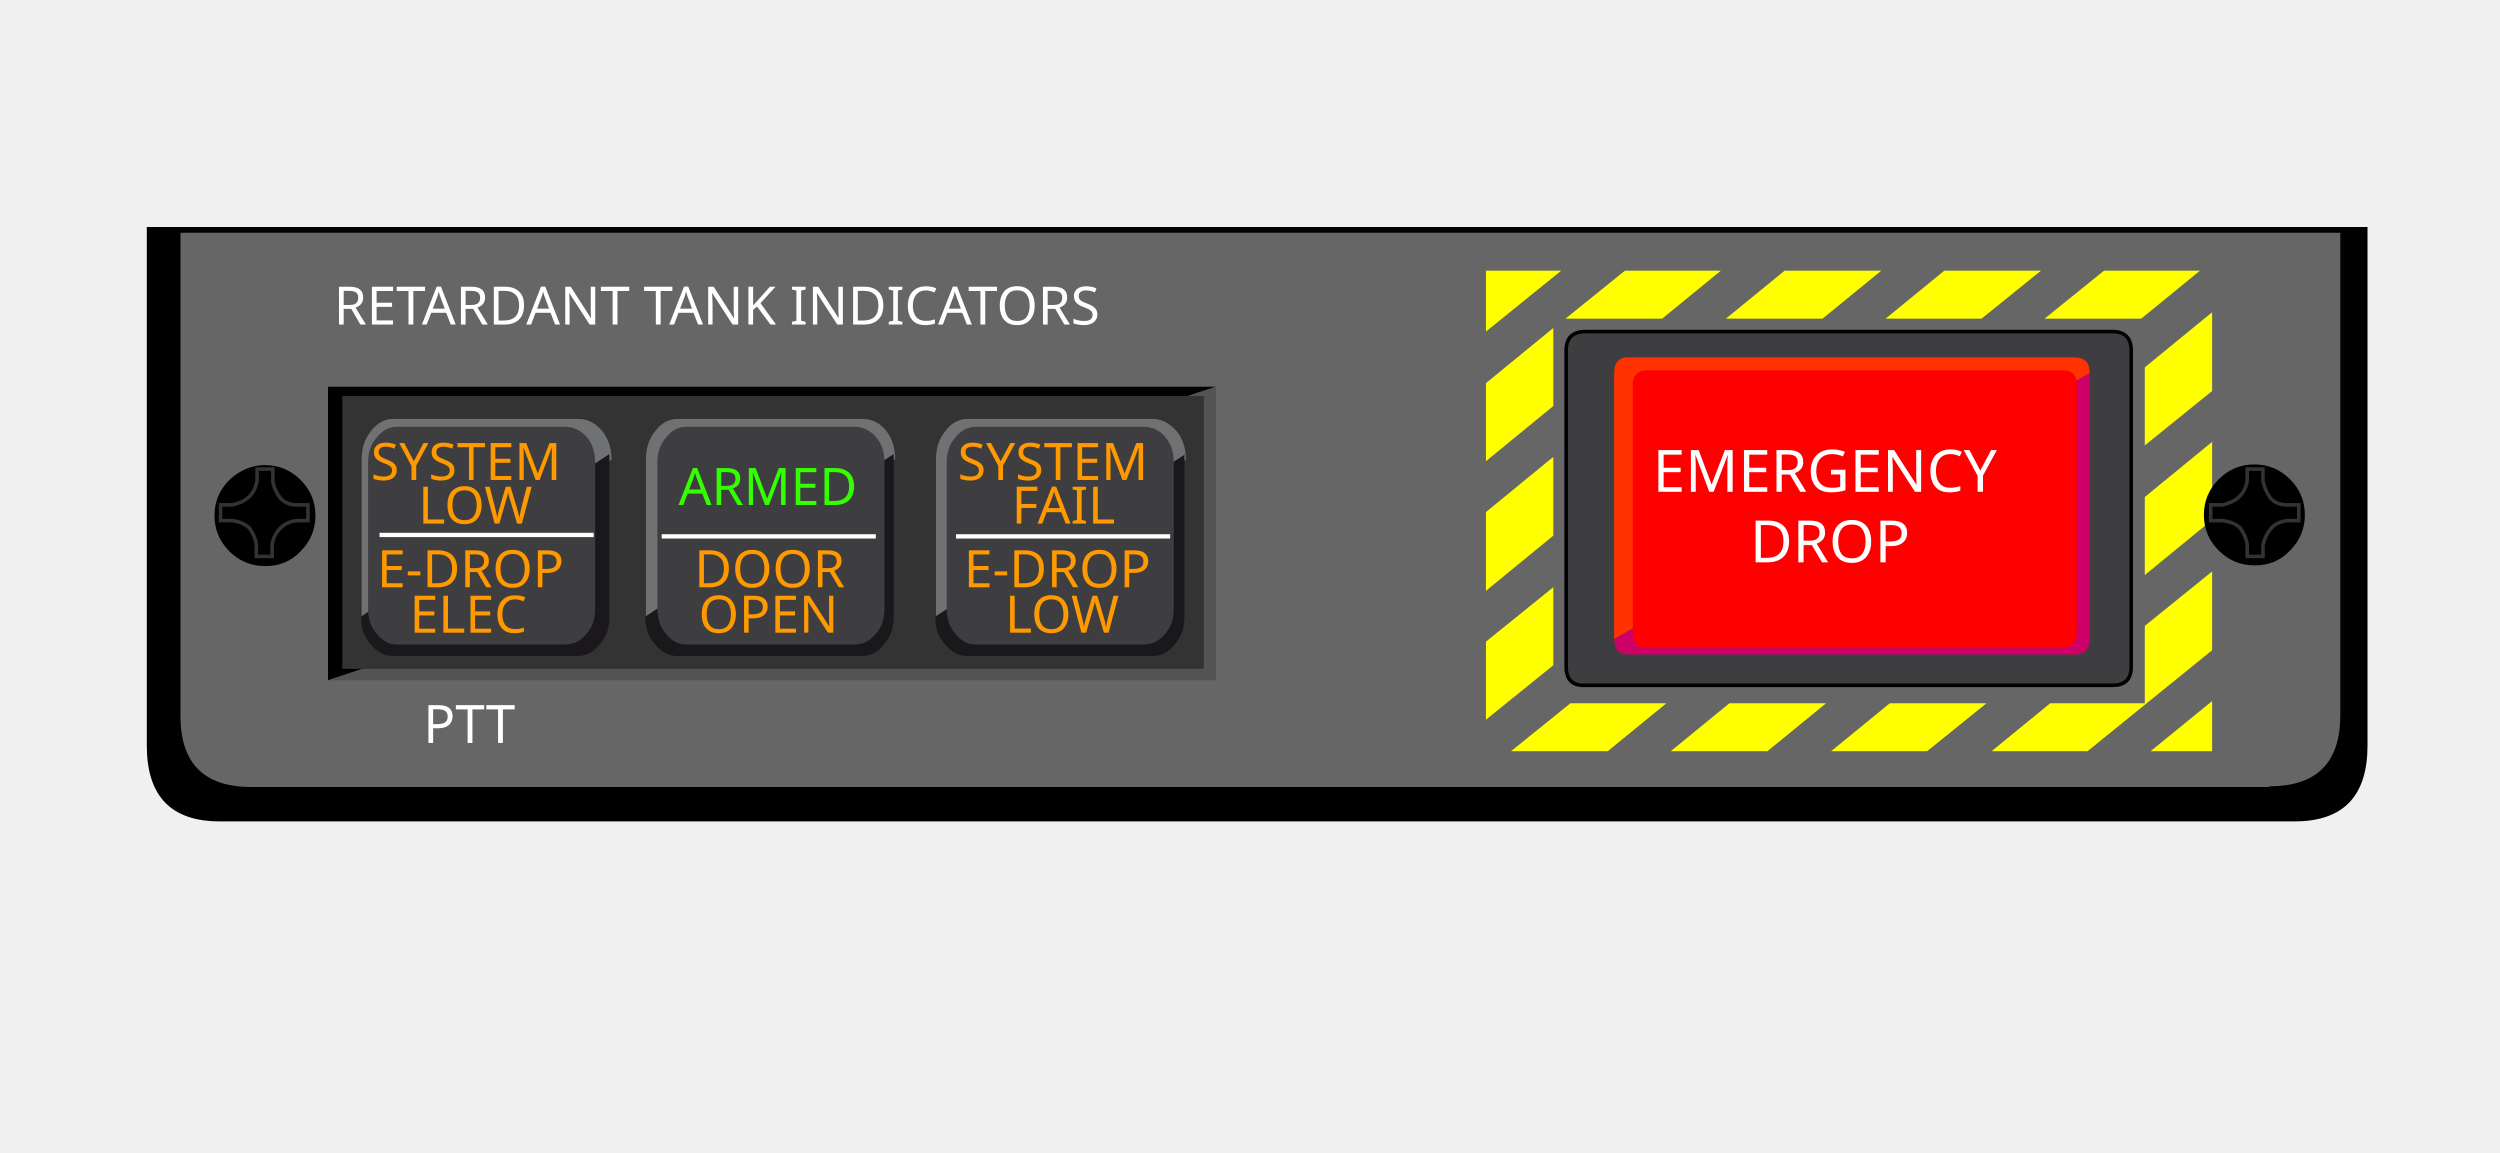
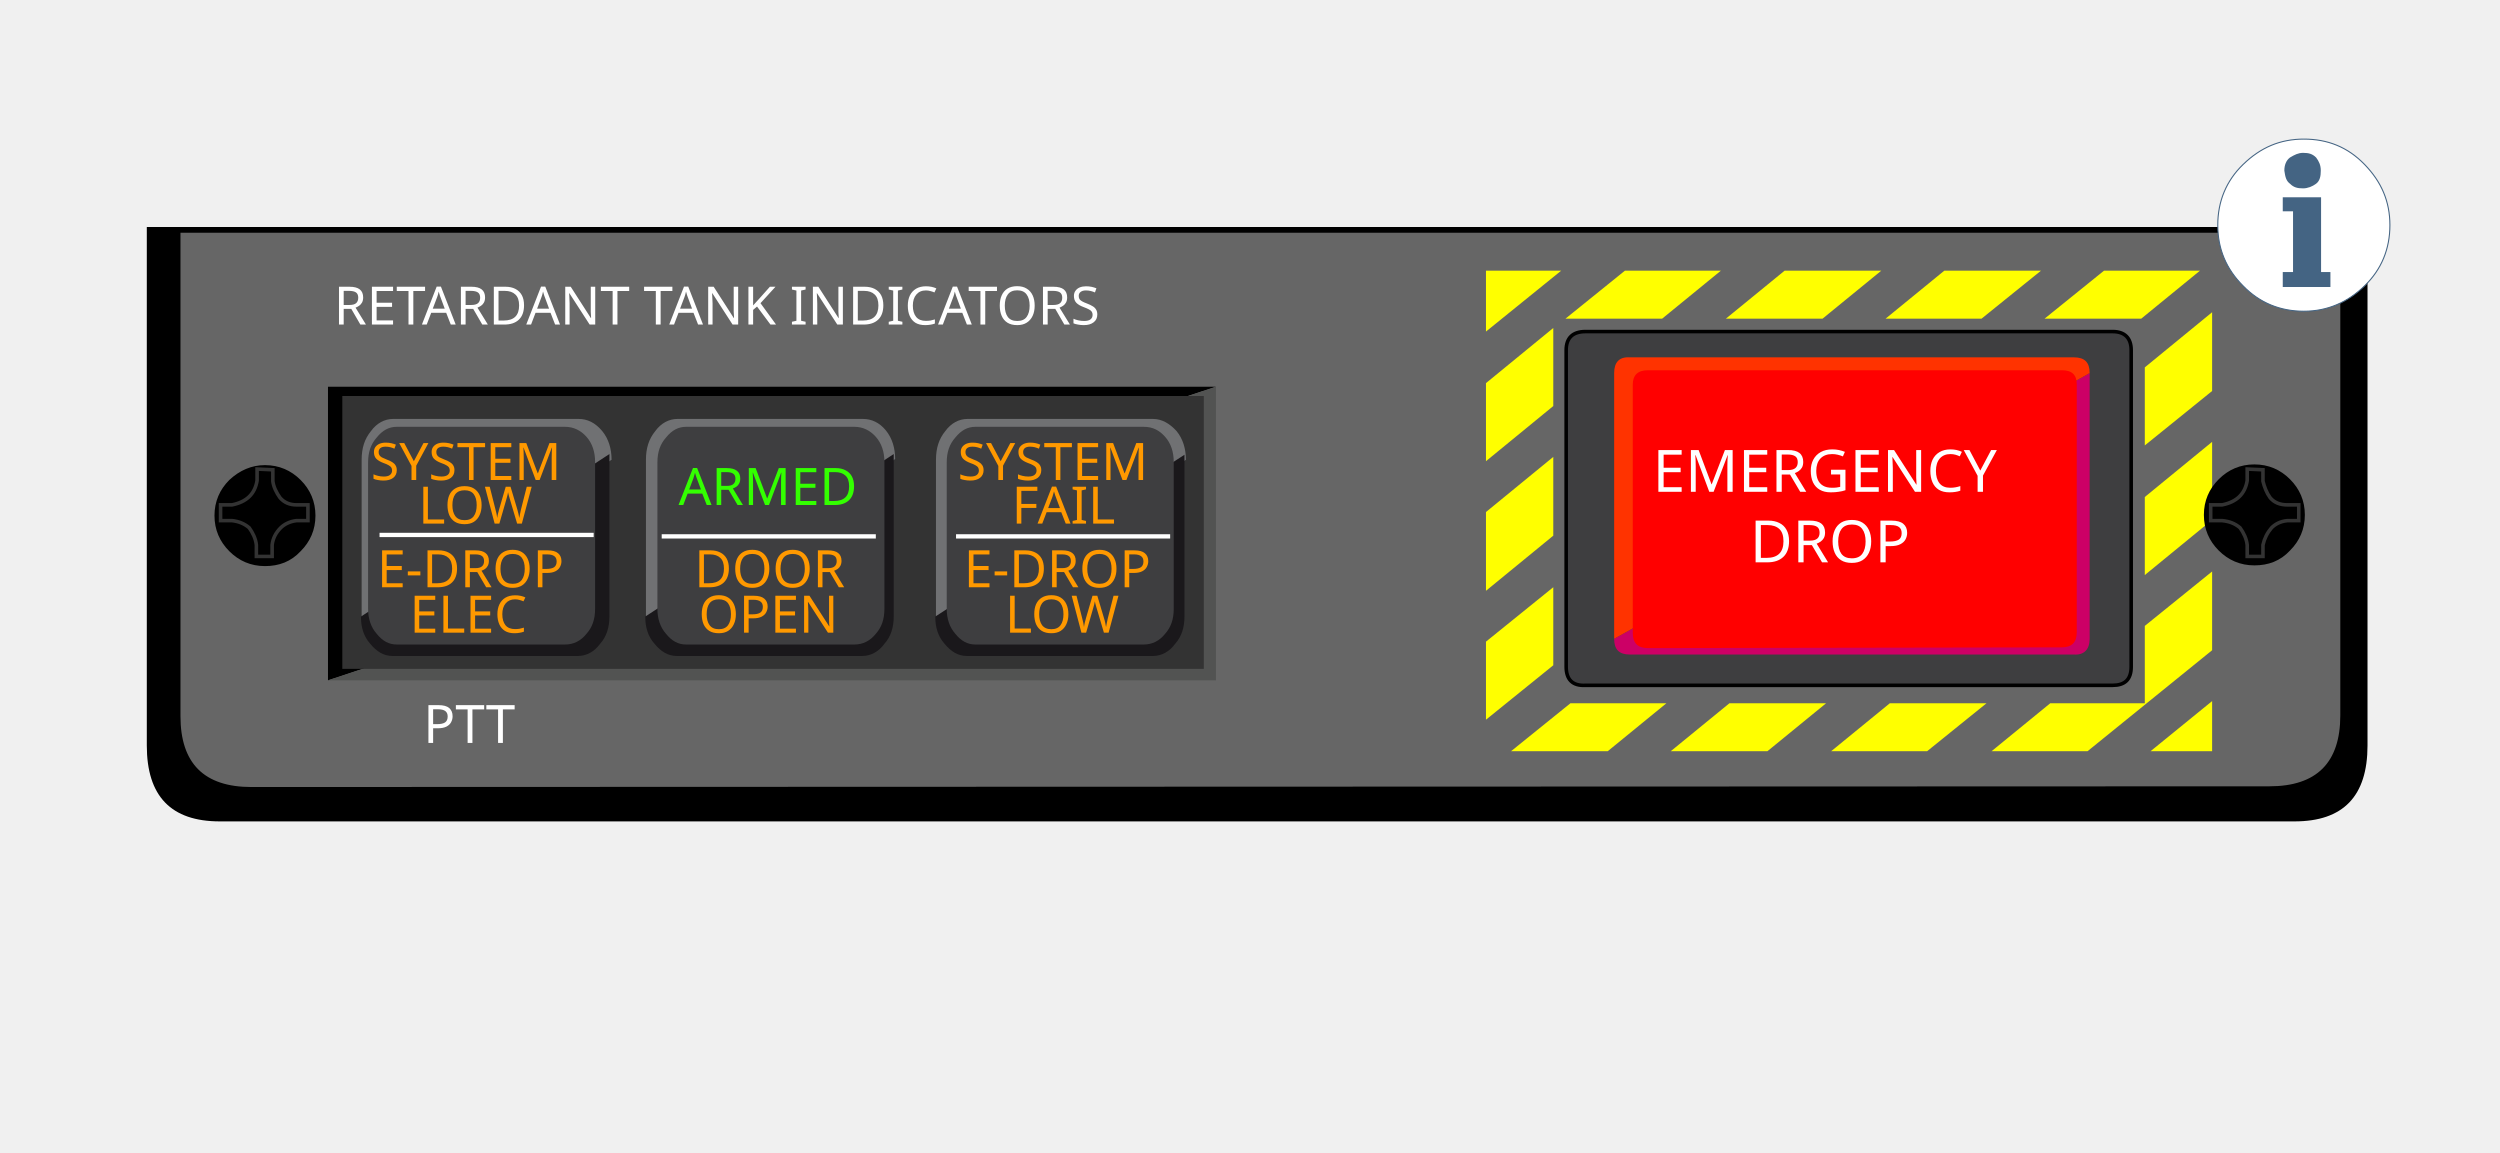
- <svg xmlns="http://www.w3.org/2000/svg" xmlns:xlink="http://www.w3.org/1999/xlink" version="1.1" id="Ebene_1" x="0px" y="0px" viewBox="0 0 349.1 161" style="enable-background:new 0 0 349.1 161;" xml:space="preserve">
-   <g id="sp-rtip">
-     <path d="M320.4,114.7c6.8,0,10.2-3.5,10.2-10.6V31.7H20.5v72.4c0,7.1,3.4,10.6,10.2,10.6H320.4z" />
-     <path style="fill:#666666;" d="M316.9,109.8c6.6,0,9.9-3.3,9.9-9.9V32.5H25.2V100c0,6.6,3.3,9.9,9.9,9.9H316.9z" />
+ <svg xmlns="http://www.w3.org/2000/svg" xmlns:xlink="http://www.w3.org/1999/xlink" version="1.1" id="Ebene_1" x="0px" y="0px" width="349.1px" height="161px" viewBox="0 0 349.1 161" style="enable-background:new 0 0 349.1 161;" xml:space="preserve">
+   <g id="clp-hintergrund">
+     <path d="M320.4,114.7c6.8,0,10.2-3.5,10.2-10.6V31.7H20.5v72.4c0,7.1,3.4,10.6,10.2,10.6C30.7,114.7,320.4,114.7,320.4,114.7z" />
+     <path style="fill:#666666;" d="M316.9,109.8c6.6,0,9.9-3.3,9.9-9.9V32.5H25.2V100c0,6.6,3.3,9.9,9.9,9.9L316.9,109.8L316.9,109.8z" />
    <path d="M46.2,54.2v40.3l122-40.3H46.2z" />
-     <path style="fill:#666666;" d="M168.2,94.6V54.2l-122,40.3H168.2z" />
+     <path style="fill:#666666;" d="M168.2,94.6V54.2l-122,40.3L168.2,94.6L168.2,94.6z" />
    <path style="fill:#333333;" d="M166.6,93V55.4H48.2V93H166.6z" />
-     <path style="fill:#707173;" d="M159.8,58.5h-25.5c-1.2,0-2.2,0.5-3.1,1.6c-0.9,1.1-1.3,2.4-1.3,3.9v22.1l34.3-22.1   c0-1.5-0.4-2.8-1.3-3.9C162,59.1,161,58.5,159.8,58.5z" />
+     <path style="fill:#707173;" d="M159.8,58.5h-25.5c-1.2,0-2.2,0.5-3.1,1.6c-0.9,1.1-1.3,2.4-1.3,3.9v22.1L164.2,64   c0-1.5-0.4-2.8-1.3-3.9C162,59.1,161,58.5,159.8,58.5z" />
    <path style="fill:#1A181B;" d="M129.9,85.7c0,1.5,0.4,2.8,1.3,3.7c0.9,1.1,1.9,1.6,3.1,1.6h25.5c1.2,0,2.2-0.5,3.1-1.6   c0.9-1,1.3-2.2,1.3-3.7V63.4L129.9,85.7z" />
    <path style="fill:#3E3E40;" d="M158.6,59.4h-23.1c-1.1,0-2,0.5-2.8,1.5c-0.8,0.9-1.1,2-1.1,3.4v20.2c0,1.4,0.4,2.5,1.1,3.4   c0.8,1,1.7,1.5,2.8,1.5h23.1c1.2,0,2.2-0.5,2.9-1.5c0.8-0.9,1.1-2,1.1-3.4V64.3c0-1.4-0.4-2.5-1.1-3.4   C160.7,59.9,159.7,59.4,158.6,59.4z" />
-     <path style="fill:#707173;" d="M120.5,58.8H95c-1.2,0-2.2,0.5-3.1,1.6c-0.9,1.1-1.3,2.4-1.3,3.9v22.1l34.3-22.1   c0-1.5-0.4-2.8-1.3-3.9C122.8,59.3,121.7,58.8,120.5,58.8z" />
+     <path style="fill:#707173;" d="M120.5,58.8H95c-1.2,0-2.2,0.5-3.1,1.6s-1.3,2.4-1.3,3.9v22.1l34.3-22.1c0-1.5-0.4-2.8-1.3-3.9   C122.8,59.3,121.7,58.8,120.5,58.8z" />
    <path style="fill:#1A181B;" d="M90.6,86c0,1.5,0.4,2.8,1.3,3.7c0.9,1.1,1.9,1.6,3.1,1.6h25.5c1.2,0,2.2-0.5,3.1-1.6   c0.9-1,1.3-2.2,1.3-3.7V63.7L90.6,86z" />
    <path style="fill:#3E3E40;" d="M118.5,59.4H95.3c-1.1,0-2,0.5-2.8,1.5c-0.8,0.9-1.1,2-1.1,3.4v20.2c0,1.4,0.4,2.5,1.1,3.4   c0.8,1,1.7,1.5,2.8,1.5h23.1c1.2,0,2.2-0.5,2.9-1.5c0.8-0.9,1.1-2,1.1-3.4V64.3c0-1.4-0.4-2.5-1.1-3.4   C120.6,59.9,119.6,59.4,118.5,59.4z" />
    <path style="fill:#707173;" d="M81,58.8H55.5c-1.2,0-2.2,0.5-3.1,1.6c-0.9,1.1-1.3,2.4-1.3,3.9v22.1l34.3-22.1   c0-1.5-0.4-2.8-1.3-3.9C83.3,59.3,82.2,58.8,81,58.8z" />
    <path style="fill:#1A181B;" d="M51.1,86c0,1.5,0.4,2.8,1.3,3.7c0.9,1.1,1.9,1.6,3.1,1.6H81c1.2,0,2.2-0.5,3.1-1.6   c0.9-1,1.3-2.2,1.3-3.7V63.7L51.1,86z" />
-     <path style="fill:#3E3E40;" d="M79.1,59.4H55.9c-1.1,0-2,0.5-2.8,1.5c-0.8,0.9-1.1,2-1.1,3.4v20.2c0,1.4,0.4,2.5,1.1,3.4   c0.8,1,1.7,1.5,2.8,1.5h23.1c1.2,0,2.2-0.5,2.9-1.5c0.8-0.9,1.1-2,1.1-3.4V64.3c0-1.4-0.4-2.5-1.1-3.4   C81.2,59.9,80.3,59.4,79.1,59.4z" />
+     <path style="fill:#3E3E40;" d="M79.1,59.4H55.9c-1.1,0-2,0.5-2.8,1.5c-0.8,0.9-1.1,2-1.1,3.4v20.2c0,1.4,0.4,2.5,1.1,3.4   c0.8,1,1.7,1.5,2.8,1.5H79c1.2,0,2.2-0.5,2.9-1.5c0.8-0.9,1.1-2,1.1-3.4V64.3c0-1.4-0.4-2.5-1.1-3.4C81.2,59.9,80.3,59.4,79.1,59.4   z" />
    <g>
      <text transform="matrix(1 0 0 1 46.6182 45.3214)" style="fill:#FFFFFF; font-family:'ArialMT'; font-size:7.392px;">RETARDANT TANK INDICATORS</text>
    </g>
    <g>
-       <defs>
-         <rect id="SVGID_1_" x="57.3" y="94.5" width="17.6" height="12.6" />
-       </defs>
-       <clipPath id="SVGID_2_">
-         <use xlink:href="#SVGID_1_" style="overflow:visible;" />
-       </clipPath>
-       <g style="clip-path:url(#SVGID_2_);enable-background:new    ;">
-         <text transform="matrix(1 0 0 1 59.1065 103.7452)" style="fill:#FFFFFF; font-family:'ArialMT'; font-size:7.392px;">PTT</text>
+       <g>
+         <defs>
+           <rect id="SVGID_1_" x="57.3" y="94.5" width="17.6" height="12.6" />
+         </defs>
+         <clipPath id="SVGID_2_">
+           <use xlink:href="#SVGID_1_" style="overflow:visible;" />
+         </clipPath>
+         <g style="clip-path:url(#SVGID_2_);enable-background:new    ;">
+           <text transform="matrix(1 0 0 1 59.1065 103.7452)" style="fill:#FFFFFF; font-family:'ArialMT'; font-size:7.392px;">PTT</text>
+         </g>
      </g>
    </g>
    <path style="fill:#3E3E40;" d="M218.7,48.9v44.2c0,1.8,0.9,2.6,2.7,2.6H295c1.7,0,2.6-0.9,2.6-2.6V48.9c0-1.7-0.9-2.6-2.6-2.6   h-73.6C219.6,46.3,218.7,47.2,218.7,48.9z" />
    <path id="Layer1_0_MEMBER_4_MEMBER_0_1_STROKES" style="fill:none;stroke:#000000;stroke-width:0.5;stroke-linejoin:round;" d="   M218.7,93.1V48.9c0-1.7,0.9-2.6,2.7-2.6H295c1.7,0,2.6,0.9,2.6,2.6v44.2c0,1.8-0.9,2.6-2.6,2.6h-73.6   C219.6,95.8,218.7,94.9,218.7,93.1z" />
    <path style="fill:#CC0066;" d="M291.8,89.2V52.1l-66.4,37.1c0,1.5,0.7,2.2,2.2,2.2h62C291,91.5,291.8,90.7,291.8,89.2z" />
    <path style="fill:#FF3300;" d="M225.4,52.1v37.1l66.4-37.1c0-1.5-0.7-2.2-2.2-2.2h-62C226.1,49.8,225.4,50.6,225.4,52.1z" />
-     <path style="fill:#FF0000;" d="M287.9,90.4c1.4,0,2.1-0.7,2.1-2.1V53.7c0-1.4-0.7-2-2.1-2h-57.8c-1.4,0-2.1,0.7-2.1,2v34.7   c0,1.4,0.7,2.1,2.1,2.1H287.9z" />
+     <path style="fill:#FF0000;" d="M287.9,90.4c1.4,0,2.1-0.7,2.1-2.1V53.7c0-1.4-0.7-2-2.1-2h-57.8c-1.4,0-2.1,0.7-2.1,2v34.7   c0,1.4,0.7,2.1,2.1,2.1L287.9,90.4L287.9,90.4z" />
    <g>
      <text transform="matrix(1 0 0 1 230.7784 68.673)" style="fill:#FFFFFF; font-family:'ArialMT'; font-size:8.17px;">EMERGENCY</text>
      <text transform="matrix(1 0 0 1 244.3565 78.5265)" style="fill:#FFFFFF; font-family:'ArialMT'; font-size:8.17px;">DROP</text>
    </g>
-     <path style="fill:#FFFF00;" d="M246.8,104.9l8.2-6.7h-13.5l-8.2,6.7H246.8 M263.9,98.2l-8.2,6.7h13.4l8.3-6.7H263.9 M211,104.9   h13.5l8.2-6.7h-13.4L211,104.9 M207.5,64.4l9.4-7.7V45.8l-9.4,7.7V64.4 M216.9,82l-9.4,7.6v10.9l9.4-7.6V82 M207.5,82.5l9.4-7.7   V63.8l-9.4,7.7V82.5 M218,37.8h-10.5v8.5L218,37.8 M285,37.8h-13.5l-8.2,6.7h13.4L285,37.8 M293.8,37.8l-8.3,6.7H299l8.2-6.7H293.8    M232.1,44.5l8.2-6.7h-13.4l-8.3,6.7H232.1 M249.2,37.8l-8.2,6.7h13.5l8.2-6.7H249.2 M308.9,54.6V43.6l-9.4,7.7v10.9L308.9,54.6    M308.9,104.9v-7l-8.6,7H308.9 M308.9,90.8v-11l-9.4,7.6v10.8h-13.2l-8.2,6.7h13.4L308.9,90.8 M308.9,72.6V61.7l-9.4,7.7v10.9   L308.9,72.6z" />
-     <path d="M36.9,78.8c1.9,0,3.5-0.7,4.8-2c1.3-1.3,2-2.9,2-4.8c0-1.9-0.7-3.5-2-4.8c-1.3-1.3-2.9-2-4.8-2c-1.9,0-3.5,0.7-4.8,2   c-1.3,1.3-2,2.9-2,4.8c0,1.9,0.7,3.5,2,4.8C33.5,78.1,35.1,78.8,36.9,78.8z" />
-     <path id="Layer1_0_MEMBER_6_MEMBER_0_MEMBER_0_1_STROKES" style="fill:none;stroke:#000000;stroke-width:0.5;stroke-linejoin:round;" d="   M41.8,76.8c-1.3,1.4-2.9,2-4.8,2c-1.9,0-3.5-0.7-4.8-2c-1.3-1.3-2-2.9-2-4.8c0-1.9,0.7-3.5,2-4.8c1.4-1.3,3-2,4.8-2   c1.9,0,3.5,0.7,4.8,2c1.3,1.3,2,2.9,2,4.8C43.8,73.9,43.1,75.5,41.8,76.8z" />
-     <path id="Layer1_0_MEMBER_6_MEMBER_1_1_STROKES" style="fill:none;stroke:#333333;stroke-width:0.5;stroke-miterlimit:5;" d="   M38.1,65.6v1.6c0.1,0.8,0.5,1.6,1,2.3c0.6,0.7,1.4,1,2.3,1h1.6v2.2h-1.6c-0.9,0.1-1.7,0.5-2.2,1c-0.7,0.7-1.1,1.5-1.2,2.4v1.6h-2.2   v-1.6c-0.1-0.9-0.5-1.7-1-2.4c-0.7-0.6-1.5-0.9-2.4-1h-1.6v-2.2h1.6c2-0.4,3.2-1.5,3.5-3.4v-1.6H38.1z" />
-     <path d="M319.7,67.1c-1.3-1.3-2.9-2-4.8-2c-1.9,0-3.5,0.7-4.8,2c-1.3,1.3-2,2.9-2,4.8c0,1.9,0.7,3.5,2,4.8c1.4,1.4,3,2,4.8,2   c1.9,0,3.5-0.7,4.8-2c1.3-1.3,2-2.9,2-4.8C321.7,70.1,321,68.5,319.7,67.1z" />
-     <path id="Layer1_0_MEMBER_7_MEMBER_0_MEMBER_0_1_STROKES" style="fill:none;stroke:#000000;stroke-width:0.5;stroke-linejoin:round;" d="   M314.8,65.1c1.9,0,3.5,0.7,4.8,2c1.3,1.3,2,2.9,2,4.8c0,1.9-0.7,3.5-2,4.8c-1.3,1.4-2.9,2-4.8,2c-1.9,0-3.5-0.7-4.8-2   c-1.3-1.3-2-2.9-2-4.8c0-1.9,0.7-3.5,2-4.8C311.3,65.8,312.9,65.1,314.8,65.1z" />
-     <path id="Layer1_0_MEMBER_7_MEMBER_1_1_STROKES" style="fill:none;stroke:#333333;stroke-width:0.5;stroke-miterlimit:5;" d="   M316,65.6v1.6c0.2,0.8,0.5,1.6,1,2.3c0.6,0.7,1.4,1,2.4,1h1.6v2.2h-1.6c-1,0.1-1.7,0.5-2.2,1c-0.6,0.7-1,1.5-1.2,2.4v1.6h-2.2v-1.6   c-0.1-0.9-0.5-1.7-1-2.4c-0.7-0.6-1.5-0.9-2.5-1h-1.6v-2.2h1.6c2-0.4,3.2-1.5,3.5-3.4v-1.6H316z" />
+     <path style="fill:#FFFF00;" d="M246.8,104.9l8.2-6.7h-13.5l-8.2,6.7H246.8 M263.9,98.2l-8.2,6.7h13.4l8.3-6.7H263.9 M211,104.9   h13.5l8.2-6.7h-13.4L211,104.9 M207.5,64.4l9.4-7.7V45.8l-9.4,7.7V64.4 M216.9,82l-9.4,7.6v10.9l9.4-7.6V82 M207.5,82.5l9.4-7.7   v-11l-9.4,7.7V82.5 M218,37.8h-10.5v8.5L218,37.8 M285,37.8h-13.5l-8.2,6.7h13.4L285,37.8 M293.8,37.8l-8.3,6.7H299l8.2-6.7H293.8    M232.1,44.5l8.2-6.7h-13.4l-8.3,6.7H232.1 M249.2,37.8l-8.2,6.7h13.5l8.2-6.7H249.2 M308.9,54.6v-11l-9.4,7.7v10.9L308.9,54.6    M308.9,104.9v-7l-8.6,7H308.9 M308.9,90.8v-11l-9.4,7.6v10.8h-13.2l-8.2,6.7h13.4L308.9,90.8 M308.9,72.6V61.7l-9.4,7.7v10.9   L308.9,72.6z" />
+     <path d="M36.9,78.8c1.9,0,3.5-0.7,4.8-2s2-2.9,2-4.8s-0.7-3.5-2-4.8s-2.9-2-4.8-2c-1.9,0-3.5,0.7-4.8,2s-2,2.9-2,4.8s0.7,3.5,2,4.8   C33.5,78.1,35.1,78.8,36.9,78.8z" />
+     <path id="Layer1_0_MEMBER_6_MEMBER_0_MEMBER_0_1_STROKES" style="fill:none;stroke:#000000;stroke-width:0.5;stroke-linejoin:round;" d="   M41.8,76.8c-1.3,1.4-2.9,2-4.8,2c-1.9,0-3.5-0.7-4.8-2s-2-2.9-2-4.8s0.7-3.5,2-4.8c1.4-1.3,3-2,4.8-2c1.9,0,3.5,0.7,4.8,2   s2,2.9,2,4.8S43.1,75.5,41.8,76.8z" />
+     <path id="Layer1_0_MEMBER_6_MEMBER_1_1_STROKES" style="fill:none;stroke:#333333;stroke-width:0.5;stroke-miterlimit:5;" d="   M38.1,65.6v1.6c0.1,0.8,0.5,1.6,1,2.3c0.6,0.7,1.4,1,2.3,1H43v2.2h-1.6c-0.9,0.1-1.7,0.5-2.2,1c-0.7,0.7-1.1,1.5-1.2,2.4v1.6h-2.2   v-1.6c-0.1-0.9-0.5-1.7-1-2.4c-0.7-0.6-1.5-0.9-2.4-1h-1.6v-2.2h1.6c2-0.4,3.2-1.5,3.5-3.4v-1.6L38.1,65.6L38.1,65.6z" />
+     <path d="M319.7,67.1c-1.3-1.3-2.9-2-4.8-2s-3.5,0.7-4.8,2s-2,2.9-2,4.8s0.7,3.5,2,4.8c1.4,1.4,3,2,4.8,2c1.9,0,3.5-0.7,4.8-2   s2-2.9,2-4.8C321.7,70.1,321,68.5,319.7,67.1z" />
+     <path id="Layer1_0_MEMBER_7_MEMBER_0_MEMBER_0_1_STROKES" style="fill:none;stroke:#000000;stroke-width:0.5;stroke-linejoin:round;" d="   M314.8,65.1c1.9,0,3.5,0.7,4.8,2s2,2.9,2,4.8s-0.7,3.5-2,4.8c-1.3,1.4-2.9,2-4.8,2s-3.5-0.7-4.8-2s-2-2.9-2-4.8s0.7-3.5,2-4.8   C311.3,65.8,312.9,65.1,314.8,65.1z" />
+     <path id="Layer1_0_MEMBER_7_MEMBER_1_1_STROKES" style="fill:none;stroke:#333333;stroke-width:0.5;stroke-miterlimit:5;" d="   M316,65.6v1.6c0.2,0.8,0.5,1.6,1,2.3c0.6,0.7,1.4,1,2.4,1h1.6v2.2h-1.6c-1,0.1-1.7,0.5-2.2,1c-0.6,0.7-1,1.5-1.2,2.4v1.6h-2.2v-1.6   c-0.1-0.9-0.5-1.7-1-2.4c-0.7-0.6-1.5-0.9-2.5-1h-1.6v-2.2h1.6c2-0.4,3.2-1.5,3.5-3.4v-1.6L316,65.6L316,65.6z" />
    <path d="M45.8,54v41l124-41H45.8z" />
    <path style="fill:#525352;" d="M169.8,95V54l-124,41H169.8z" />
-     <path style="fill:#333333;" d="M168.1,93.4V55.3H47.8v38.1H168.1z" />
+     <path style="fill:#333333;" d="M168.1,93.4V55.3H47.8v38.1C47.8,93.4,168.1,93.4,168.1,93.4z" />
    <path style="fill:#707173;" d="M161,58.5h-25.9c-1.2,0-2.3,0.6-3.1,1.7c-0.9,1.1-1.3,2.4-1.3,4v22.5l34.9-22.5c0-1.5-0.4-2.9-1.3-4   C163.3,59.1,162.2,58.5,161,58.5z" />
-     <path style="fill:#1A181B;" d="M130.6,86.1c0,1.5,0.4,2.8,1.3,3.8c0.9,1.1,1.9,1.7,3.1,1.7H161c1.2,0,2.3-0.6,3.1-1.7   c0.9-1,1.3-2.3,1.3-3.8V63.5L130.6,86.1z" />
-     <path style="fill:#3E3E40;" d="M159.7,59.6h-23.5c-1.1,0-2,0.5-2.8,1.5c-0.8,0.9-1.2,2-1.2,3.5V85c0,1.4,0.4,2.6,1.2,3.5   c0.8,1,1.7,1.5,2.8,1.5h23.5c1.2,0,2.2-0.5,3-1.5c0.8-0.9,1.2-2,1.2-3.5V64.5c0-1.4-0.4-2.6-1.2-3.5   C161.9,60.1,161,59.6,159.7,59.6z" />
+     <path style="fill:#1A181B;" d="M130.6,86.1c0,1.5,0.4,2.8,1.3,3.8c0.9,1.1,1.9,1.7,3.1,1.7h26c1.2,0,2.3-0.6,3.1-1.7   c0.9-1,1.3-2.3,1.3-3.8V63.5L130.6,86.1z" />
+     <path style="fill:#3E3E40;" d="M159.7,59.6h-23.5c-1.1,0-2,0.5-2.8,1.5c-0.8,0.9-1.2,2-1.2,3.5V85c0,1.4,0.4,2.6,1.2,3.5   c0.8,1,1.7,1.5,2.8,1.5h23.5c1.2,0,2.2-0.5,3-1.5c0.8-0.9,1.2-2,1.2-3.5V64.5c0-1.4-0.4-2.6-1.2-3.5S161,59.6,159.7,59.6z" />
    <path style="fill:#707173;" d="M120.5,58.5H94.6c-1.2,0-2.3,0.6-3.1,1.7c-0.9,1.1-1.3,2.4-1.3,4v22.5L125,64.1c0-1.5-0.4-2.9-1.3-4   C122.8,59,121.7,58.5,120.5,58.5z" />
    <path style="fill:#1A181B;" d="M90.1,86.1c0,1.5,0.4,2.8,1.3,3.8c0.9,1.1,1.9,1.7,3.1,1.7h25.9c1.2,0,2.3-0.6,3.1-1.7   c0.9-1,1.3-2.3,1.3-3.8V63.4L90.1,86.1z" />
    <path style="fill:#3E3E40;" d="M119.3,59.6H95.8c-1.1,0-2,0.5-2.8,1.5c-0.8,0.9-1.2,2-1.2,3.5V85c0,1.4,0.4,2.6,1.2,3.5   c0.8,1,1.7,1.5,2.8,1.5h23.5c1.2,0,2.2-0.5,3-1.5c0.8-0.9,1.2-2,1.2-3.5V64.5c0-1.4-0.4-2.6-1.2-3.5   C121.5,60.1,120.5,59.6,119.3,59.6z" />
    <path style="fill:#707173;" d="M80.8,58.5H54.9c-1.2,0-2.3,0.6-3.1,1.7c-0.9,1.1-1.3,2.4-1.3,4v22.5l34.9-22.5c0-1.5-0.4-2.9-1.3-4   C83.1,59,82,58.5,80.8,58.5z" />
    <path style="fill:#1A181B;" d="M50.4,86.1c0,1.5,0.4,2.8,1.3,3.8c0.9,1.1,1.9,1.7,3.1,1.7h25.9c1.2,0,2.3-0.6,3.1-1.7   c0.9-1,1.3-2.3,1.3-3.8V63.4L50.4,86.1z" />
    <path style="fill:#3E3E40;" d="M78.9,59.6H55.4c-1.1,0-2,0.5-2.8,1.5c-0.8,0.9-1.2,2-1.2,3.5V85c0,1.4,0.4,2.6,1.2,3.5   c0.8,1,1.7,1.5,2.8,1.5h23.5c1.2,0,2.2-0.5,3-1.5c0.8-0.9,1.2-2,1.2-3.5V64.5c0-1.4-0.4-2.6-1.2-3.5C81.1,60.1,80.1,59.6,78.9,59.6   z" />
    <g>
      <text transform="matrix(1 0 0 1 96.9532 82.0079)" style="fill:#FF9900; font-family:'ArialMT'; font-size:7.224px;">DOOR</text>
    </g>
    <g>
      <text transform="matrix(1 0 0 1 97.5547 88.3468)" style="fill:#FF9900; font-family:'ArialMT'; font-size:7.224px;">OPEN</text>
    </g>
    <g>
      <text transform="matrix(1 0 0 1 94.752 70.5206)" style="fill:#33FF00; font-family:'ArialMT'; font-size:7.224px;">ARMED</text>
    </g>
    <path style="fill:#FFFFFF;" d="M122.3,75.2v-0.6H92.4v0.6H122.3z" />
    <g>
      <text transform="matrix(1 0 0 1 57.1983 88.3468)" style="fill:#FF9900; font-family:'ArialMT'; font-size:7.224px;">ELEC</text>
    </g>
    <g>
      <text transform="matrix(1 0 0 1 52.6514 82.0079)" style="fill:#FF9900; font-family:'ArialMT'; font-size:7.224px;">E-DROP</text>
    </g>
    <g>
      <text transform="matrix(1 0 0 1 51.7803 67.0284)" style="fill:#FF9900; font-family:'ArialMT'; font-size:7.224px;">SYSTEM</text>
    </g>
    <g>
      <text transform="matrix(1 0 0 1 58.4082 73.1193)" style="fill:#FF9900; font-family:'ArialMT'; font-size:7.224px;">LOW</text>
    </g>
    <path style="fill:#FFFFFF;" d="M53,74.4V75h29.9v-0.6H53z" />
    <g>
      <text transform="matrix(1 0 0 1 134.5928 82.0079)" style="fill:#FF9900; font-family:'ArialMT'; font-size:7.224px;">E-DROP</text>
    </g>
    <g>
      <text transform="matrix(1 0 0 1 140.3457 88.3468)" style="fill:#FF9900; font-family:'ArialMT'; font-size:7.224px;">LOW</text>
    </g>
    <g>
      <text transform="matrix(1 0 0 1 141.2774 73.1193)" style="fill:#FF9900; font-family:'ArialMT'; font-size:7.224px;">FAIL</text>
    </g>
    <g>
      <text transform="matrix(1 0 0 1 133.7227 67.0284)" style="fill:#FF9900; font-family:'ArialMT'; font-size:7.224px;">SYSTEM</text>
    </g>
    <path style="fill:#FFFFFF;" d="M163.4,75.2v-0.6h-29.9v0.6H163.4z" />
  </g>
+   <circle id="clp-popup" style="fill:none;" cx="321.7" cy="31.7" r="16.5" />
+   <g id="clp-system" transform="matrix( 0.7373505, 0, 0, 0.7373505, 348.4,19.35) ">
+     <g transform="matrix( 1, 0, 0, 1, 0,0) ">
+       <g>
+         <g id="info2_0_Layer1_0_MEMBER_0_MEMBER_0_FILL_1_">
+           <path style="fill:#FFFFFF;stroke:#446483;stroke-width:0.201;stroke-miterlimit:4.009;" d="M-47.7,27.9      c3.1,3.2,7,4.8,11.5,4.8s8.3-1.7,11.5-4.8s4.8-7,4.8-11.5s-1.6-8.2-4.8-11.5s-7-4.8-11.5-4.8s-8.2,1.6-11.5,4.8      c-3.2,3.1-4.8,7-4.8,11.5S-50.9,24.7-47.7,27.9z" />
+         </g>
+       </g>
+     </g>
+     <g transform="matrix( 1.769958, 0, 0, 1.769958, -264.8,-726.6) ">
+       <g>
+         <g id="info2_0_Layer1_0_MEMBER_1_MEMBER_1_MEMBER_0_FILL_1_">
+           <path style="fill:#446483;" d="M132,426.4v-1.6h-1v-8h-4.1v1.5h1.1v6.5h-1.1v1.6H132L132,426.4z" />
+         </g>
+       </g>
+     </g>
+     <g transform="matrix( 1.769958, 0, 0, 1.769958, -938.5,-815.9) ">
+       <g>
+         <g id="info2_0_Layer1_0_MEMBER_1_MEMBER_1_MEMBER_1_FILL_1_">
+           <path style="fill:#446483;" d="M508.3,465.8c0.4,0.4,0.8,0.5,1.4,0.5c0.5,0,1-0.2,1.4-0.5s0.5-0.8,0.5-1.4s-0.2-1-0.5-1.4      c-0.4-0.4-0.8-0.5-1.4-0.5c-0.5,0-0.9,0.2-1.4,0.5c-0.4,0.3-0.6,0.8-0.6,1.4C507.8,465.1,507.9,465.5,508.3,465.8z" />
+         </g>
+       </g>
+     </g>
+   </g>
</svg>
